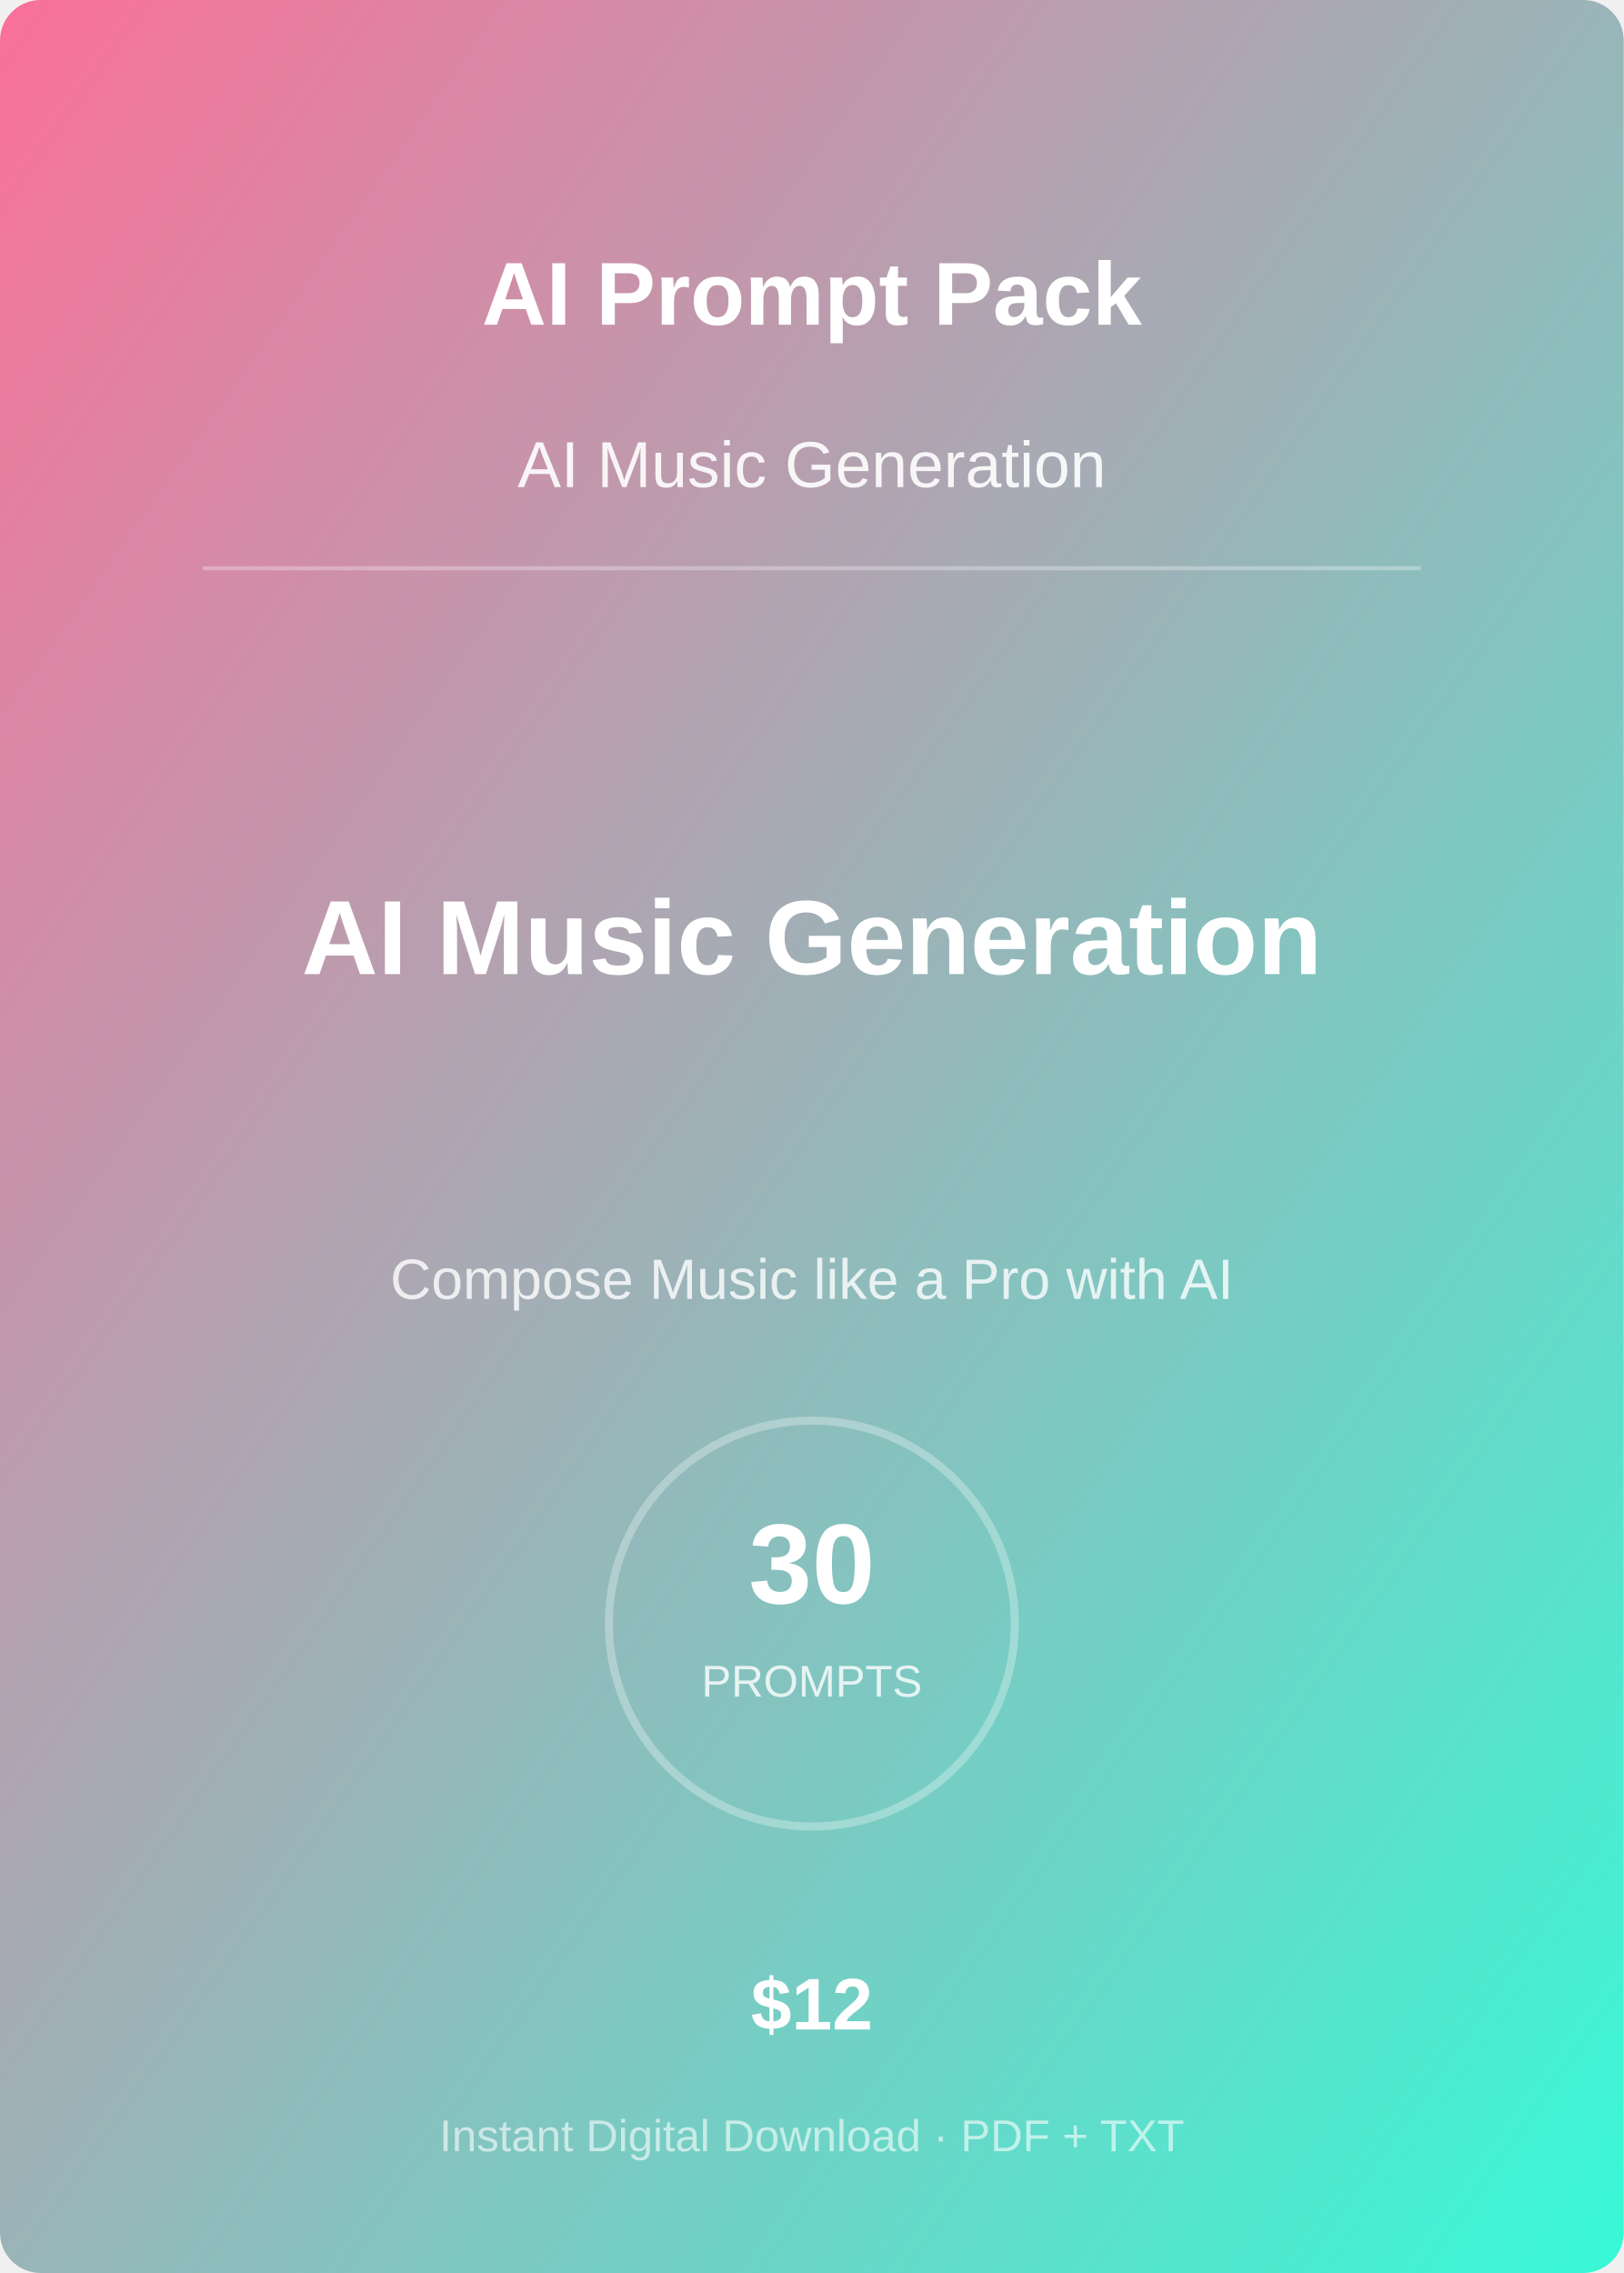
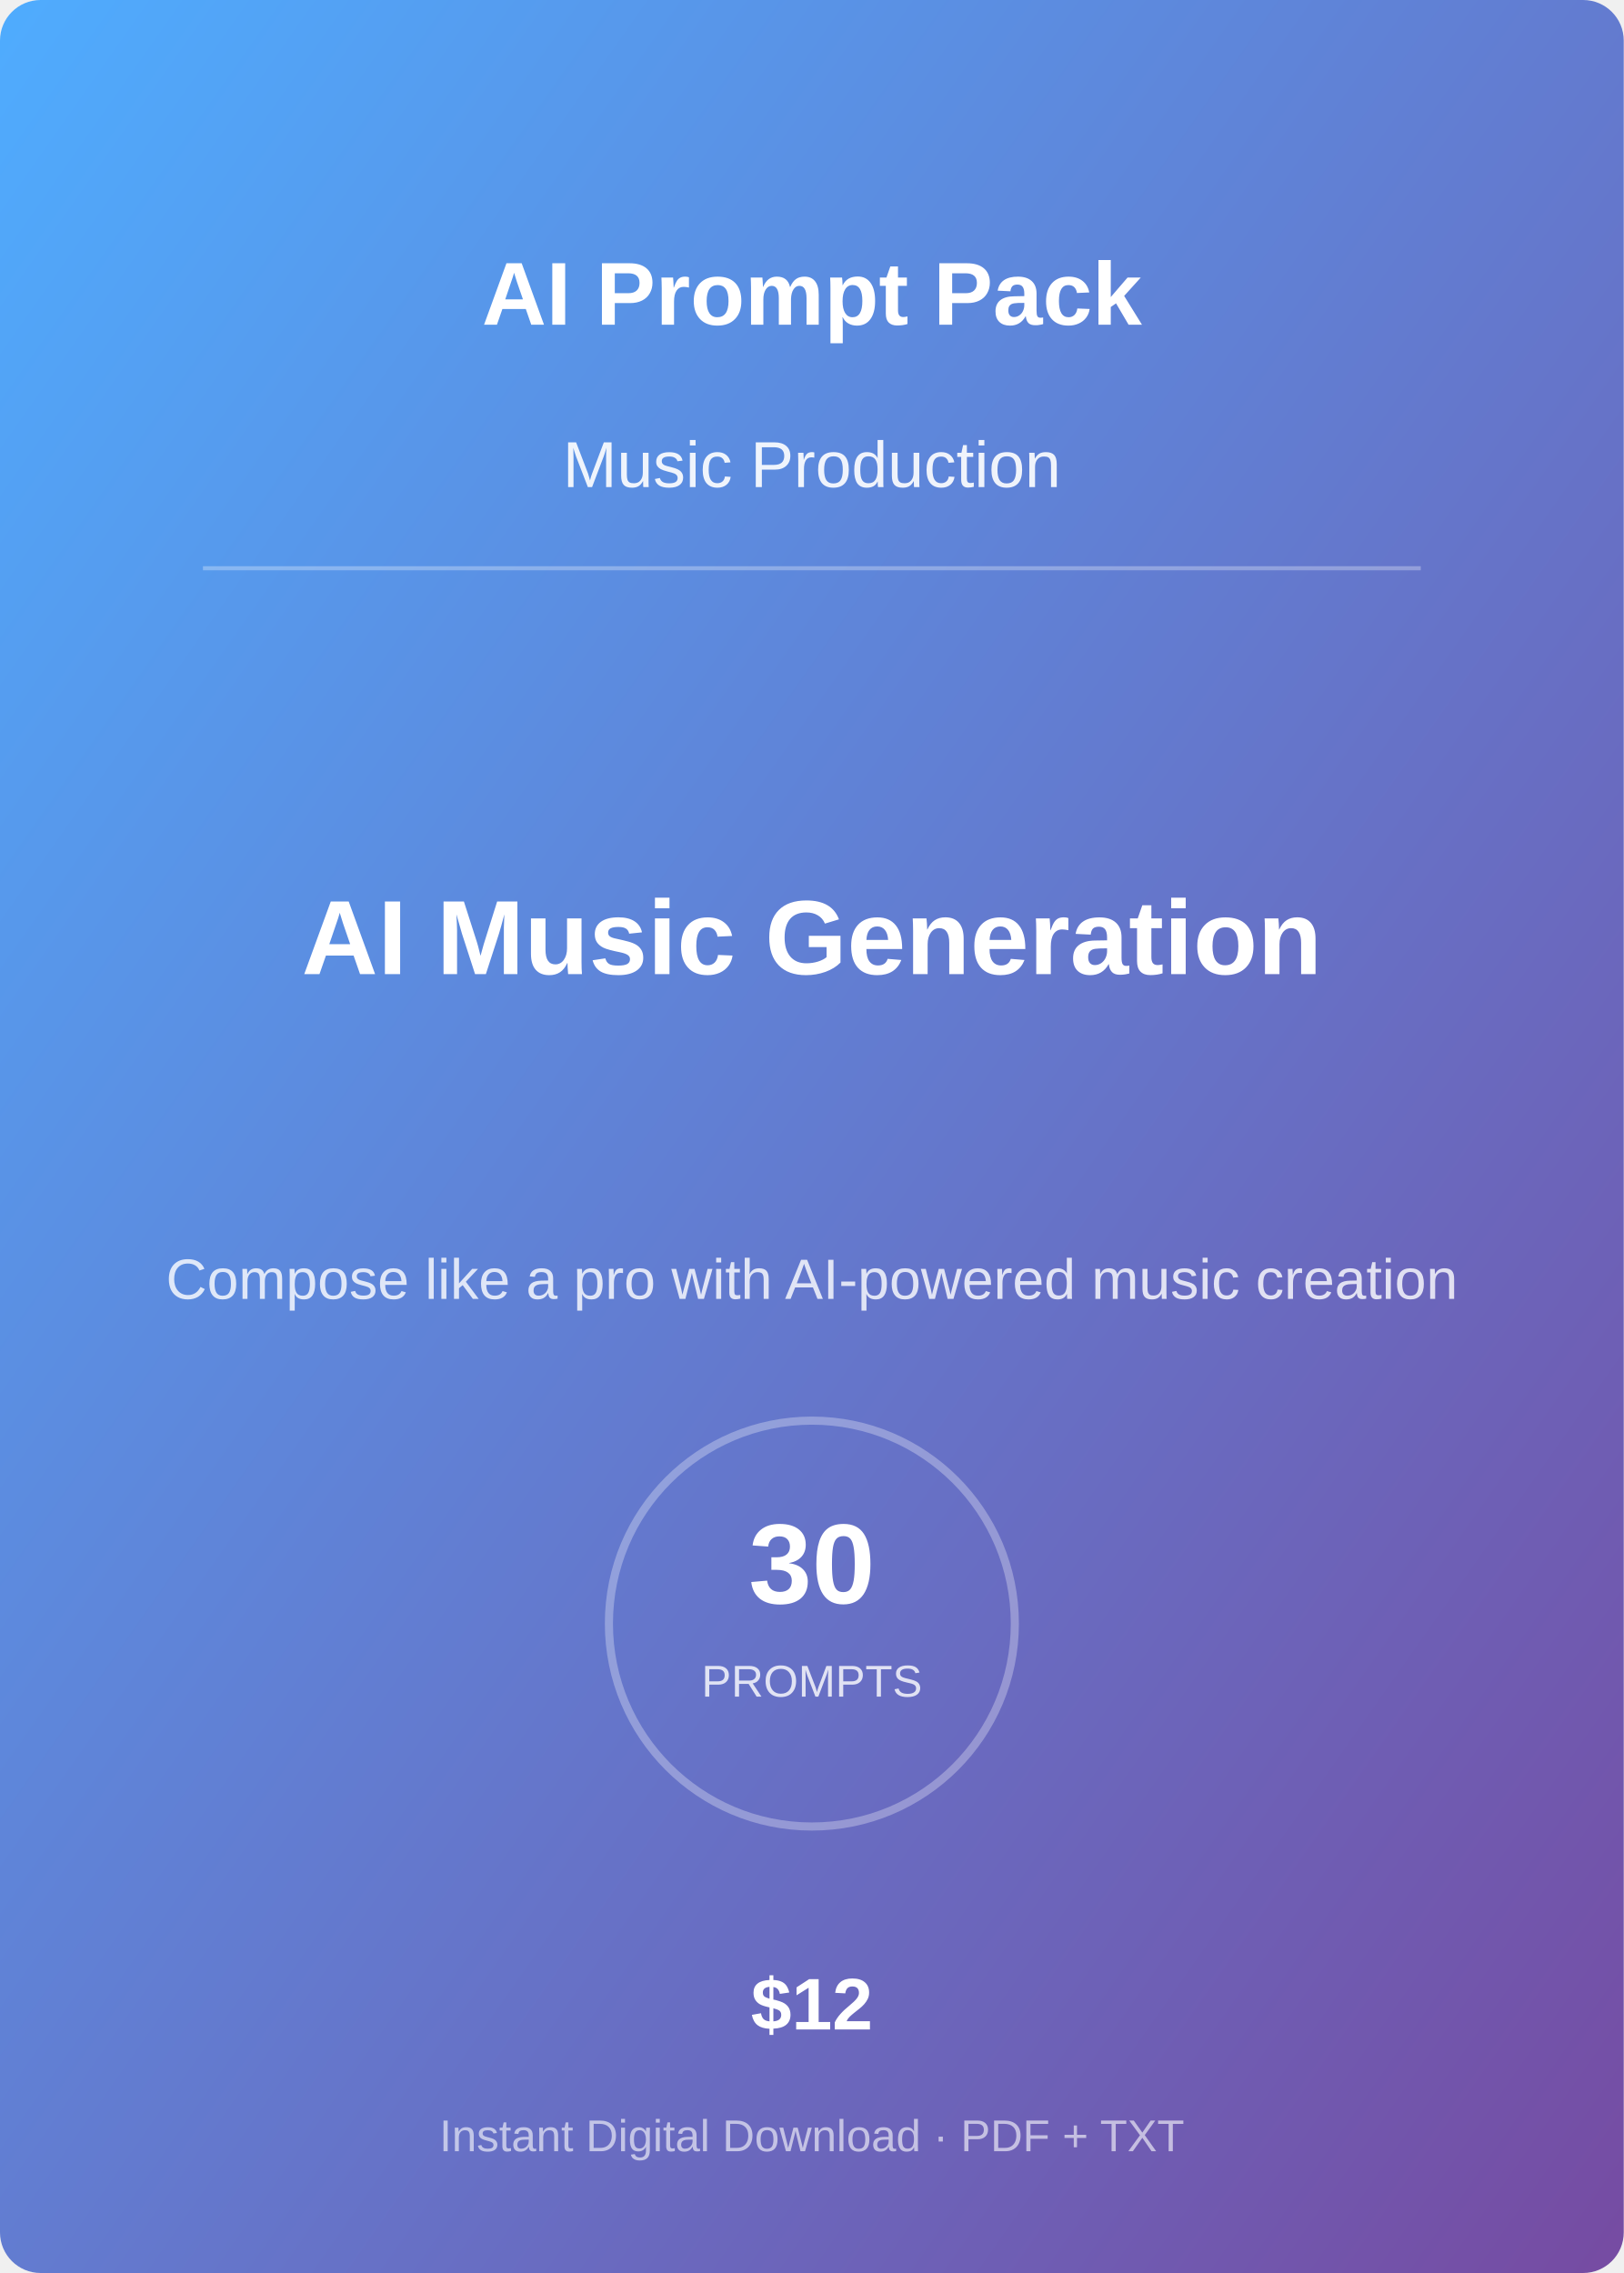
<svg xmlns="http://www.w3.org/2000/svg" viewBox="0 0 400 560">
  <defs>
    <linearGradient id="bg" x1="0%" y1="0%" x2="100%" y2="100%">
-       <stop offset="0%" style="stop-color:#fa709a" />
-       <stop offset="100%" style="stop-color:#38f9d7" />
+       <stop offset="0%" style="stop-color:#4facfe" />
+       <stop offset="100%" style="stop-color:#764ba2" />
    </linearGradient>
  </defs>
  <rect width="400" height="560" fill="url(#bg)" rx="10" />
  <text x="200" y="80" text-anchor="middle" font-family="Arial,sans-serif" font-size="22" font-weight="bold" fill="#fff">AI Prompt Pack</text>
-   <text x="200" y="120" text-anchor="middle" font-family="Arial,sans-serif" font-size="16" fill="#fff" opacity="0.9">AI Music Generation</text>
+   <text x="200" y="120" text-anchor="middle" font-family="Arial,sans-serif" font-size="16" fill="#fff" opacity="0.9">Music Production</text>
  <line x1="50" y1="140" x2="350" y2="140" stroke="#fff" stroke-width="1" opacity="0.3" />
  <text x="200" y="240" text-anchor="middle" font-family="Arial,sans-serif" font-size="26" font-weight="bold" fill="#fff">AI Music Generation</text>
-   <text x="200" y="320" text-anchor="middle" font-family="Arial,sans-serif" font-size="14" fill="#fff" opacity="0.8">Compose Music like a Pro with AI</text>
+   <text x="200" y="320" text-anchor="middle" font-family="Arial,sans-serif" font-size="14" fill="#fff" opacity="0.8">Compose like a pro with AI-powered music creation</text>
  <circle cx="200" cy="400" r="50" fill="none" stroke="#fff" stroke-width="2" opacity="0.3" />
  <text x="200" y="395" text-anchor="middle" font-family="Arial,sans-serif" font-size="28" font-weight="bold" fill="#fff">30</text>
  <text x="200" y="418" text-anchor="middle" font-family="Arial,sans-serif" font-size="11" fill="#fff" opacity="0.8">PROMPTS</text>
  <text x="200" y="500" text-anchor="middle" font-family="Arial,sans-serif" font-size="18" font-weight="bold" fill="#fff">$12</text>
  <text x="200" y="530" text-anchor="middle" font-family="Arial,sans-serif" font-size="11" fill="#fff" opacity="0.6">Instant Digital Download · PDF + TXT</text>
</svg>
